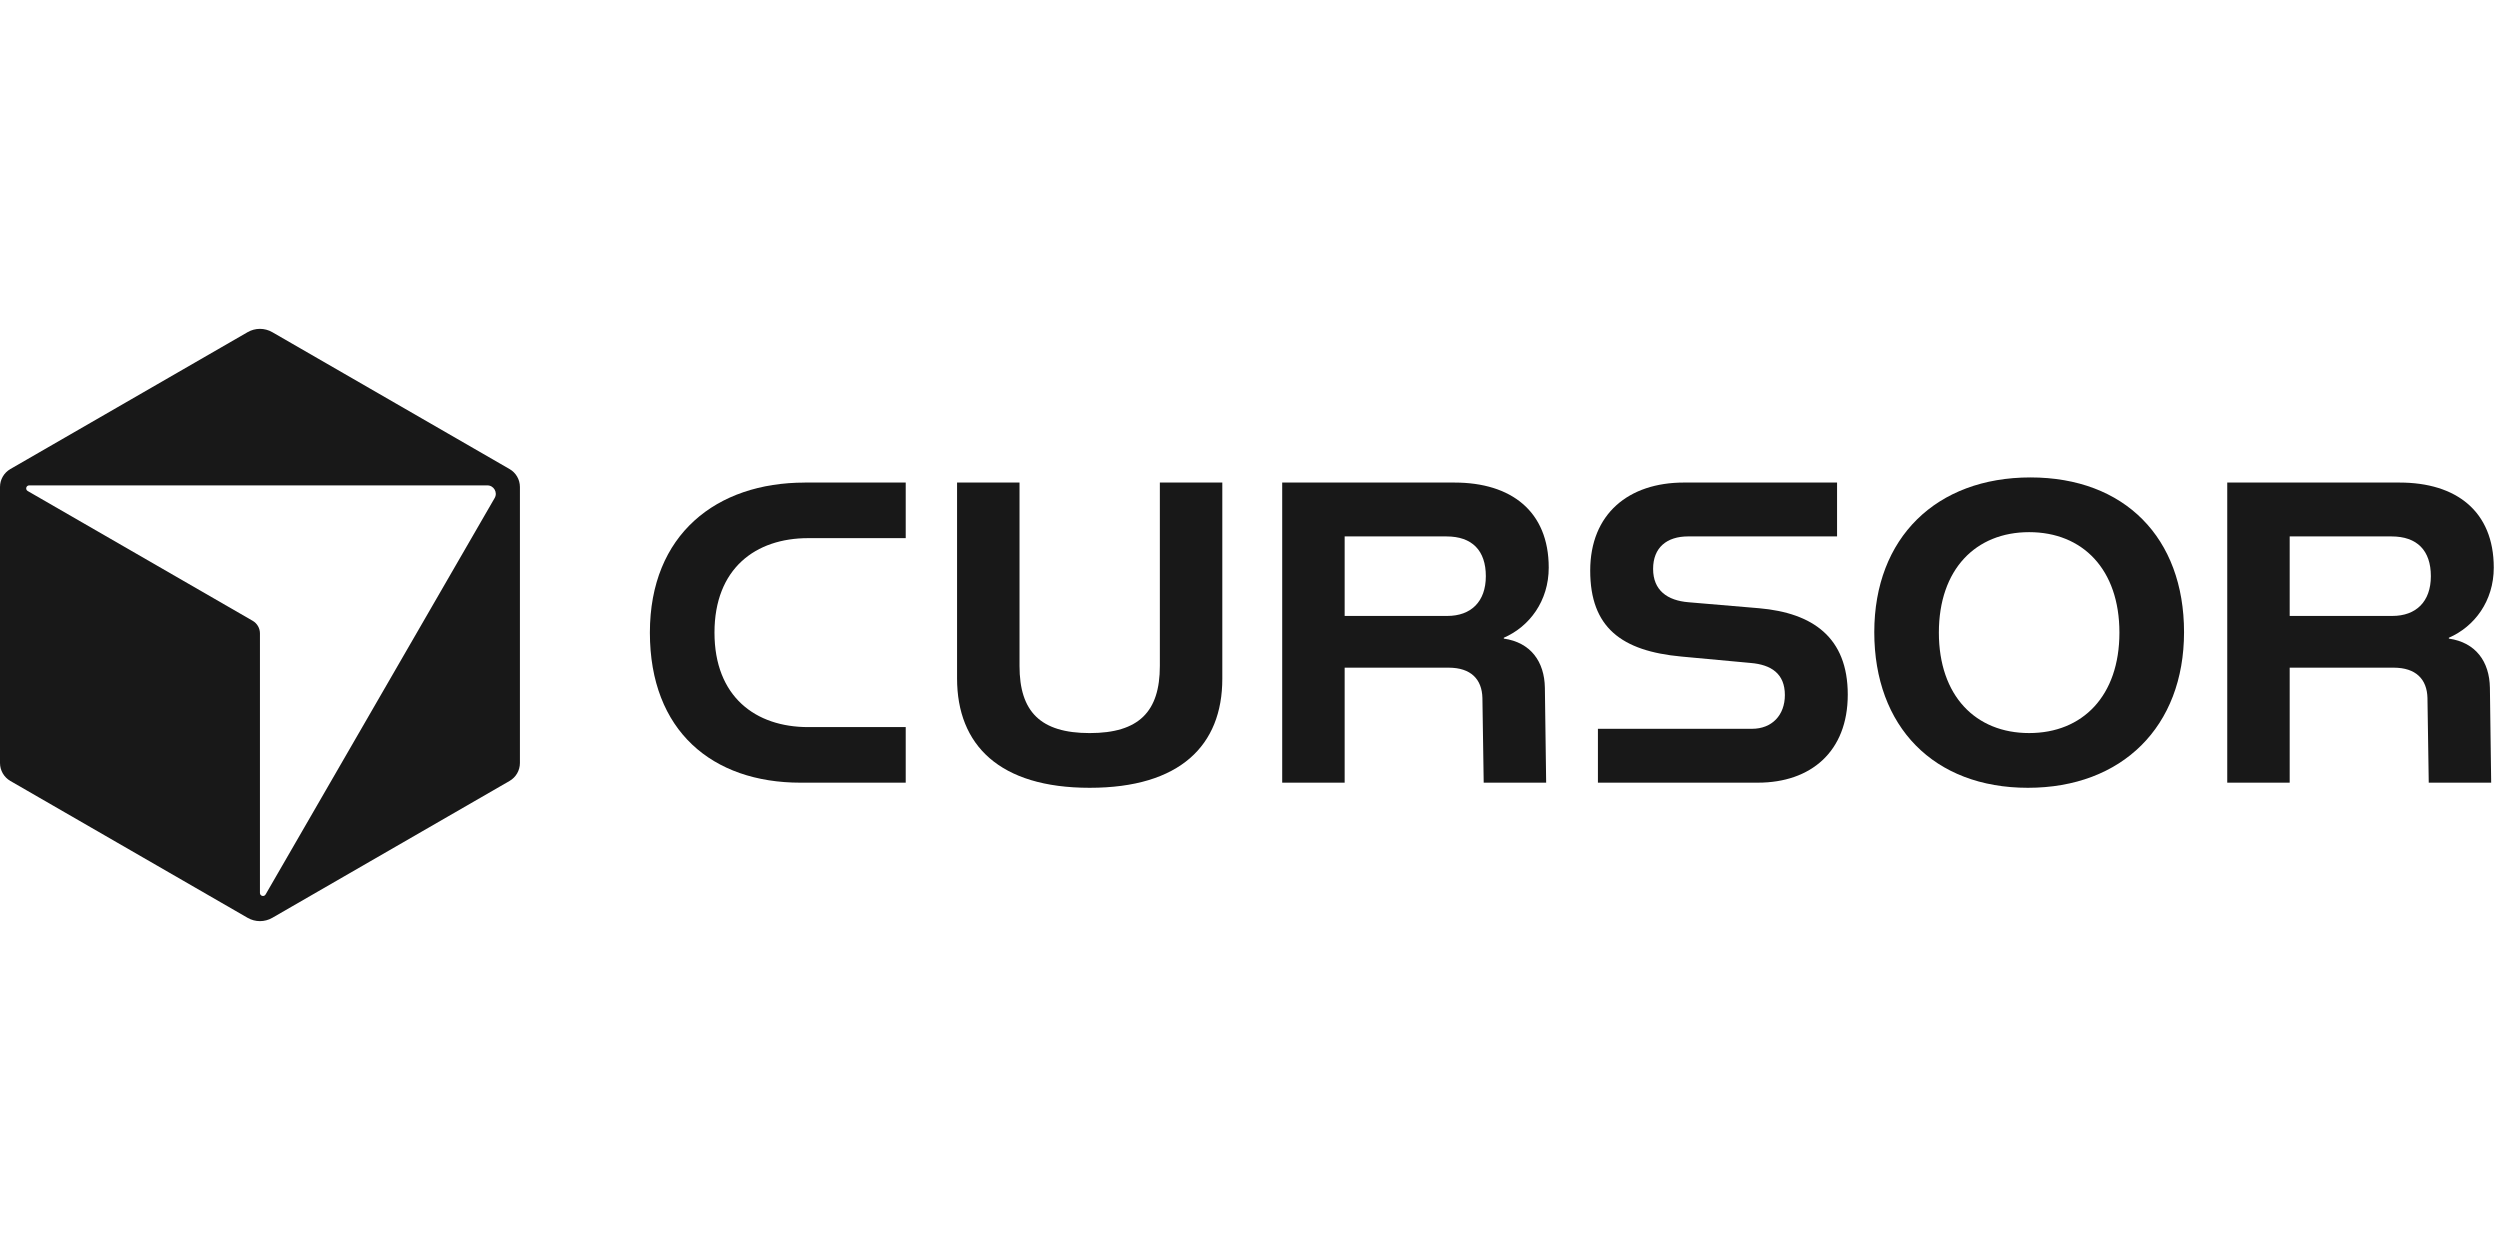
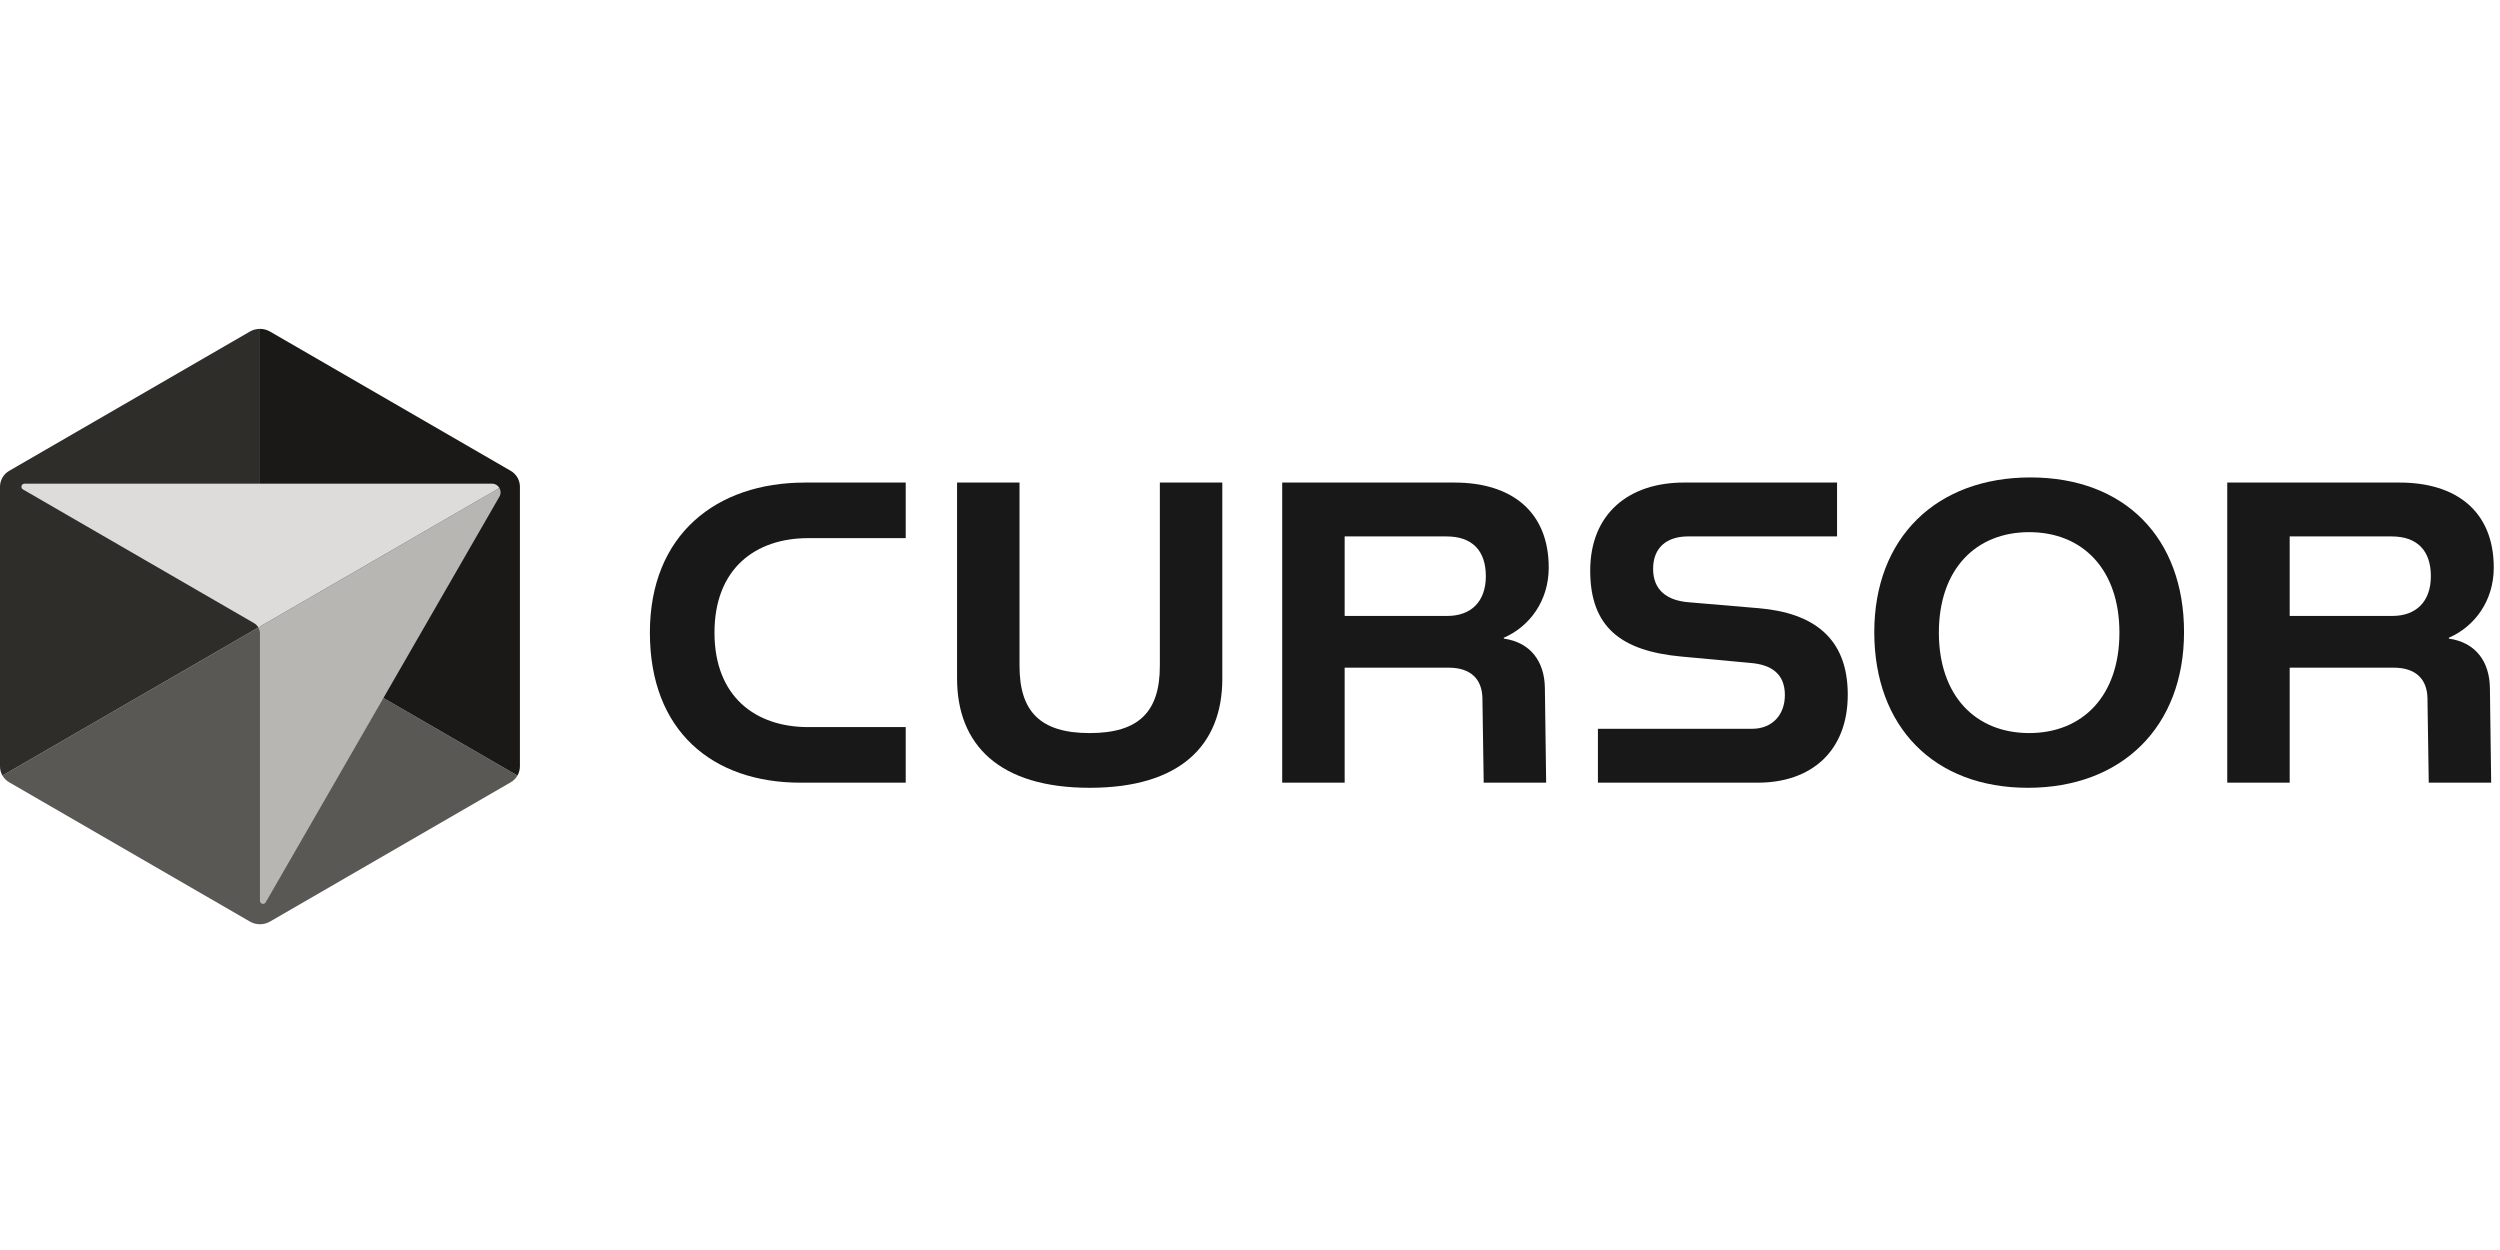
<svg xmlns="http://www.w3.org/2000/svg" fill="none" viewBox="400 393 802 194" width="120" height="60">
-   <g fill="#181818">
-     <path d="M563.463 439.971L487.344 396.057C484.899 394.646 481.883 394.646 479.439 396.057L403.323 439.971C401.269 441.156 400 443.349 400 445.723V534.276C400 536.647 401.269 538.843 403.323 540.029L479.443 583.943C481.887 585.353 484.903 585.353 487.347 583.943L563.466 540.029C565.521 538.843 566.79 536.651 566.79 534.276V445.723C566.79 443.352 565.521 441.156 563.466 439.971H563.463ZM558.681 449.273L485.199 576.451C484.703 577.308 483.391 576.958 483.391 575.966V492.691C483.391 491.027 482.501 489.488 481.058 488.652L408.887 447.016C408.03 446.52 408.38 445.209 409.373 445.209H556.337C558.424 445.209 559.728 447.47 558.685 449.276H558.681V449.273Z" />
-     <path d="M658.165 444.306H690.555V462.135H659.262C642.381 462.135 629.205 471.872 629.205 492.444C629.205 513.015 642.381 522.753 659.262 522.753H690.555V540.582H656.793C628.519 540.582 608.482 523.989 608.482 492.448C608.482 460.906 629.891 444.313 658.165 444.313V444.306Z" />
-     <path d="M707.025 444.306H727.062V503.139C727.062 517.811 733.787 524.671 749.572 524.671C765.356 524.671 772.081 517.815 772.081 503.139V444.306H792.118V507.252C792.118 528.645 778.531 542.225 749.572 542.225C720.612 542.225 707.025 528.509 707.025 507.116V444.306Z" />
-     <path d="M896.832 471.594C896.832 482.292 890.657 490.519 882.42 494.087V494.361C891.068 495.597 895.46 501.767 895.596 510.134L896.007 540.579H875.97L875.559 513.426C875.423 507.391 871.853 503.688 864.717 503.688H831.366V540.579H811.329V444.306H866.64C884.757 444.306 896.832 453.493 896.832 471.597V471.594ZM876.656 474.34C876.656 466.113 872.264 461.585 864.031 461.585H831.366V487.091H864.303C871.85 487.091 876.656 482.567 876.656 474.336V474.34Z" />
-     <path d="M972.587 512.462C972.587 505.606 968.195 502.724 961.609 502.178L939.374 500.121C920.16 498.34 910.14 490.794 910.14 472.555C910.14 454.315 922.493 444.302 940.196 444.302H989.328V461.581H941.569C934.707 461.581 930.316 465.149 930.316 472.005C930.316 478.861 934.843 482.153 941.708 482.703L964.353 484.624C981.51 486.131 992.763 493.951 992.763 512.326C992.763 530.702 980.824 540.579 963.942 540.579H912.612V523.3H962.02C968.47 523.3 972.587 518.911 972.587 512.466V512.462Z" />
-     <path d="M1051.37 442.66C1081.56 442.66 1100.64 461.996 1100.64 492.305C1100.64 522.614 1080.74 542.225 1050.55 542.225C1020.35 542.225 1001.27 522.614 1001.27 492.305C1001.27 461.996 1021.18 442.66 1051.37 442.66ZM1079.91 492.441C1079.91 472.144 1068.11 460.214 1050.95 460.214C1033.8 460.214 1021.99 472.144 1021.99 492.441C1021.99 512.737 1033.8 524.667 1050.95 524.667C1068.11 524.667 1079.91 512.737 1079.91 492.441Z" />
-     <path d="M1200 471.594C1200 482.292 1193.83 490.519 1185.59 494.087V494.361C1194.24 495.597 1198.63 501.767 1198.76 510.134L1199.17 540.579H1179.14L1178.73 513.426C1178.59 507.391 1175.02 503.688 1167.89 503.688H1134.53V540.579H1114.5V444.306H1169.81C1187.93 444.306 1200 453.493 1200 471.597V471.594ZM1179.82 474.34C1179.82 466.113 1175.43 461.585 1167.2 461.585H1134.53V487.091H1167.47C1175.02 487.091 1179.82 482.567 1179.82 474.336V474.34Z" />
-   </g>
+   <path fill="#5A5855" d="M483.395 490.5L566 538.297C565.493 539.178 564.757 539.93 563.845 540.456L486.636 585.13C484.632 586.29 482.159 586.29 480.154 585.13L402.945 540.456C402.034 539.93 401.297 539.178 400.79 538.297L483.395 490.5Z" />
+   <path fill="#2E2D2A" d="M483.395 395V490.5L400.79 538.297C400.282 537.416 400 536.398 400 535.346V445.654C400 443.545 401.122 441.6 402.945 440.544L480.15 395.87C481.154 395.29 482.273 395 483.391 395H483.395Z" />
+   <path fill="#1A1917" d="M565.996 442.703C565.489 441.822 564.752 441.07 563.841 440.544L486.632 395.87C485.632 395.29 484.513 395 483.395 395V490.5L566 538.297C566.507 537.416 566.789 536.398 566.789 535.346V445.654C566.789 444.598 566.511 443.588 566 442.703H565.996Z" />
+   <path fill="#B8B6B3" d="M560.218 446.049C560.686 446.858 560.751 447.896 560.218 448.82L485.235 578.974C484.732 579.855 483.392 579.493 483.392 578.479V492.713C483.392 492.029 483.209 491.37 482.877 490.794L560.215 446.045H560.218V446.049Z" />
+   <path fill="#DDDCDA" d="M560.218 446.049L482.88 490.797C482.552 490.224 482.073 489.737 481.48 489.394L407.369 446.511C406.49 446.006 406.851 444.663 407.862 444.663H557.824C558.889 444.663 559.754 445.239 560.218 446.049Z" />
+   <path fill="#181818" d="M658.165 444.306H690.555V462.135H659.262C642.381 462.135 629.205 471.872 629.205 492.444C629.205 513.015 642.381 522.753 659.262 522.753H690.555V540.582H656.793C628.519 540.582 608.482 523.989 608.482 492.448C608.482 460.906 629.891 444.313 658.165 444.313V444.306Z" />
+   <path fill="#181818" d="M707.025 444.306H727.062V503.139C727.062 517.811 733.787 524.671 749.572 524.671C765.356 524.671 772.081 517.815 772.081 503.139V444.306H792.118V507.252C792.118 528.645 778.531 542.225 749.572 542.225C720.612 542.225 707.025 528.509 707.025 507.116V444.306Z" />
+   <path fill="#181818" d="M896.832 471.594C896.832 482.292 890.657 490.519 882.42 494.087V494.361C891.068 495.597 895.46 501.767 895.596 510.134L896.007 540.579H875.97L875.559 513.426C875.423 507.391 871.853 503.688 864.717 503.688H831.366V540.579H811.329V444.306H866.64C884.757 444.306 896.832 453.493 896.832 471.597V471.594ZM876.656 474.34C876.656 466.113 872.264 461.585 864.031 461.585H831.366V487.091H864.303C871.85 487.091 876.656 482.567 876.656 474.336V474.34Z" />
+   <path fill="#181818" d="M972.587 512.462C972.587 505.606 968.195 502.724 961.609 502.178L939.374 500.121C920.16 498.34 910.14 490.794 910.14 472.555C910.14 454.315 922.493 444.302 940.196 444.302H989.328V461.581H941.569C934.707 461.581 930.316 465.149 930.316 472.005C930.316 478.861 934.843 482.153 941.708 482.703L964.353 484.624C981.51 486.131 992.763 493.951 992.763 512.326C992.763 530.702 980.824 540.579 963.942 540.579H912.612V523.3H962.02C968.47 523.3 972.587 518.911 972.587 512.466V512.462Z" />
+   <path fill="#181818" d="M1051.37 442.66C1081.56 442.66 1100.64 461.996 1100.64 492.305C1100.64 522.614 1080.74 542.225 1050.55 542.225C1020.35 542.225 1001.27 522.614 1001.27 492.305C1001.27 461.996 1021.18 442.66 1051.37 442.66ZM1079.91 492.441C1079.91 472.144 1068.11 460.214 1050.95 460.214C1033.8 460.214 1021.99 472.144 1021.99 492.441C1021.99 512.737 1033.8 524.667 1050.95 524.667C1068.11 524.667 1079.91 512.737 1079.91 492.441Z" />
+   <path fill="#181818" d="M1200 471.594C1200 482.292 1193.83 490.519 1185.59 494.087V494.361C1194.24 495.597 1198.63 501.767 1198.76 510.134L1199.17 540.579H1179.14L1178.73 513.426C1178.59 507.391 1175.02 503.688 1167.89 503.688H1134.53V540.579H1114.5V444.306H1169.81C1187.93 444.306 1200 453.493 1200 471.597V471.594ZM1179.82 474.34C1179.82 466.113 1175.43 461.585 1167.2 461.585H1134.53V487.091H1167.47C1175.02 487.091 1179.82 482.567 1179.82 474.336V474.34Z" />
</svg>
